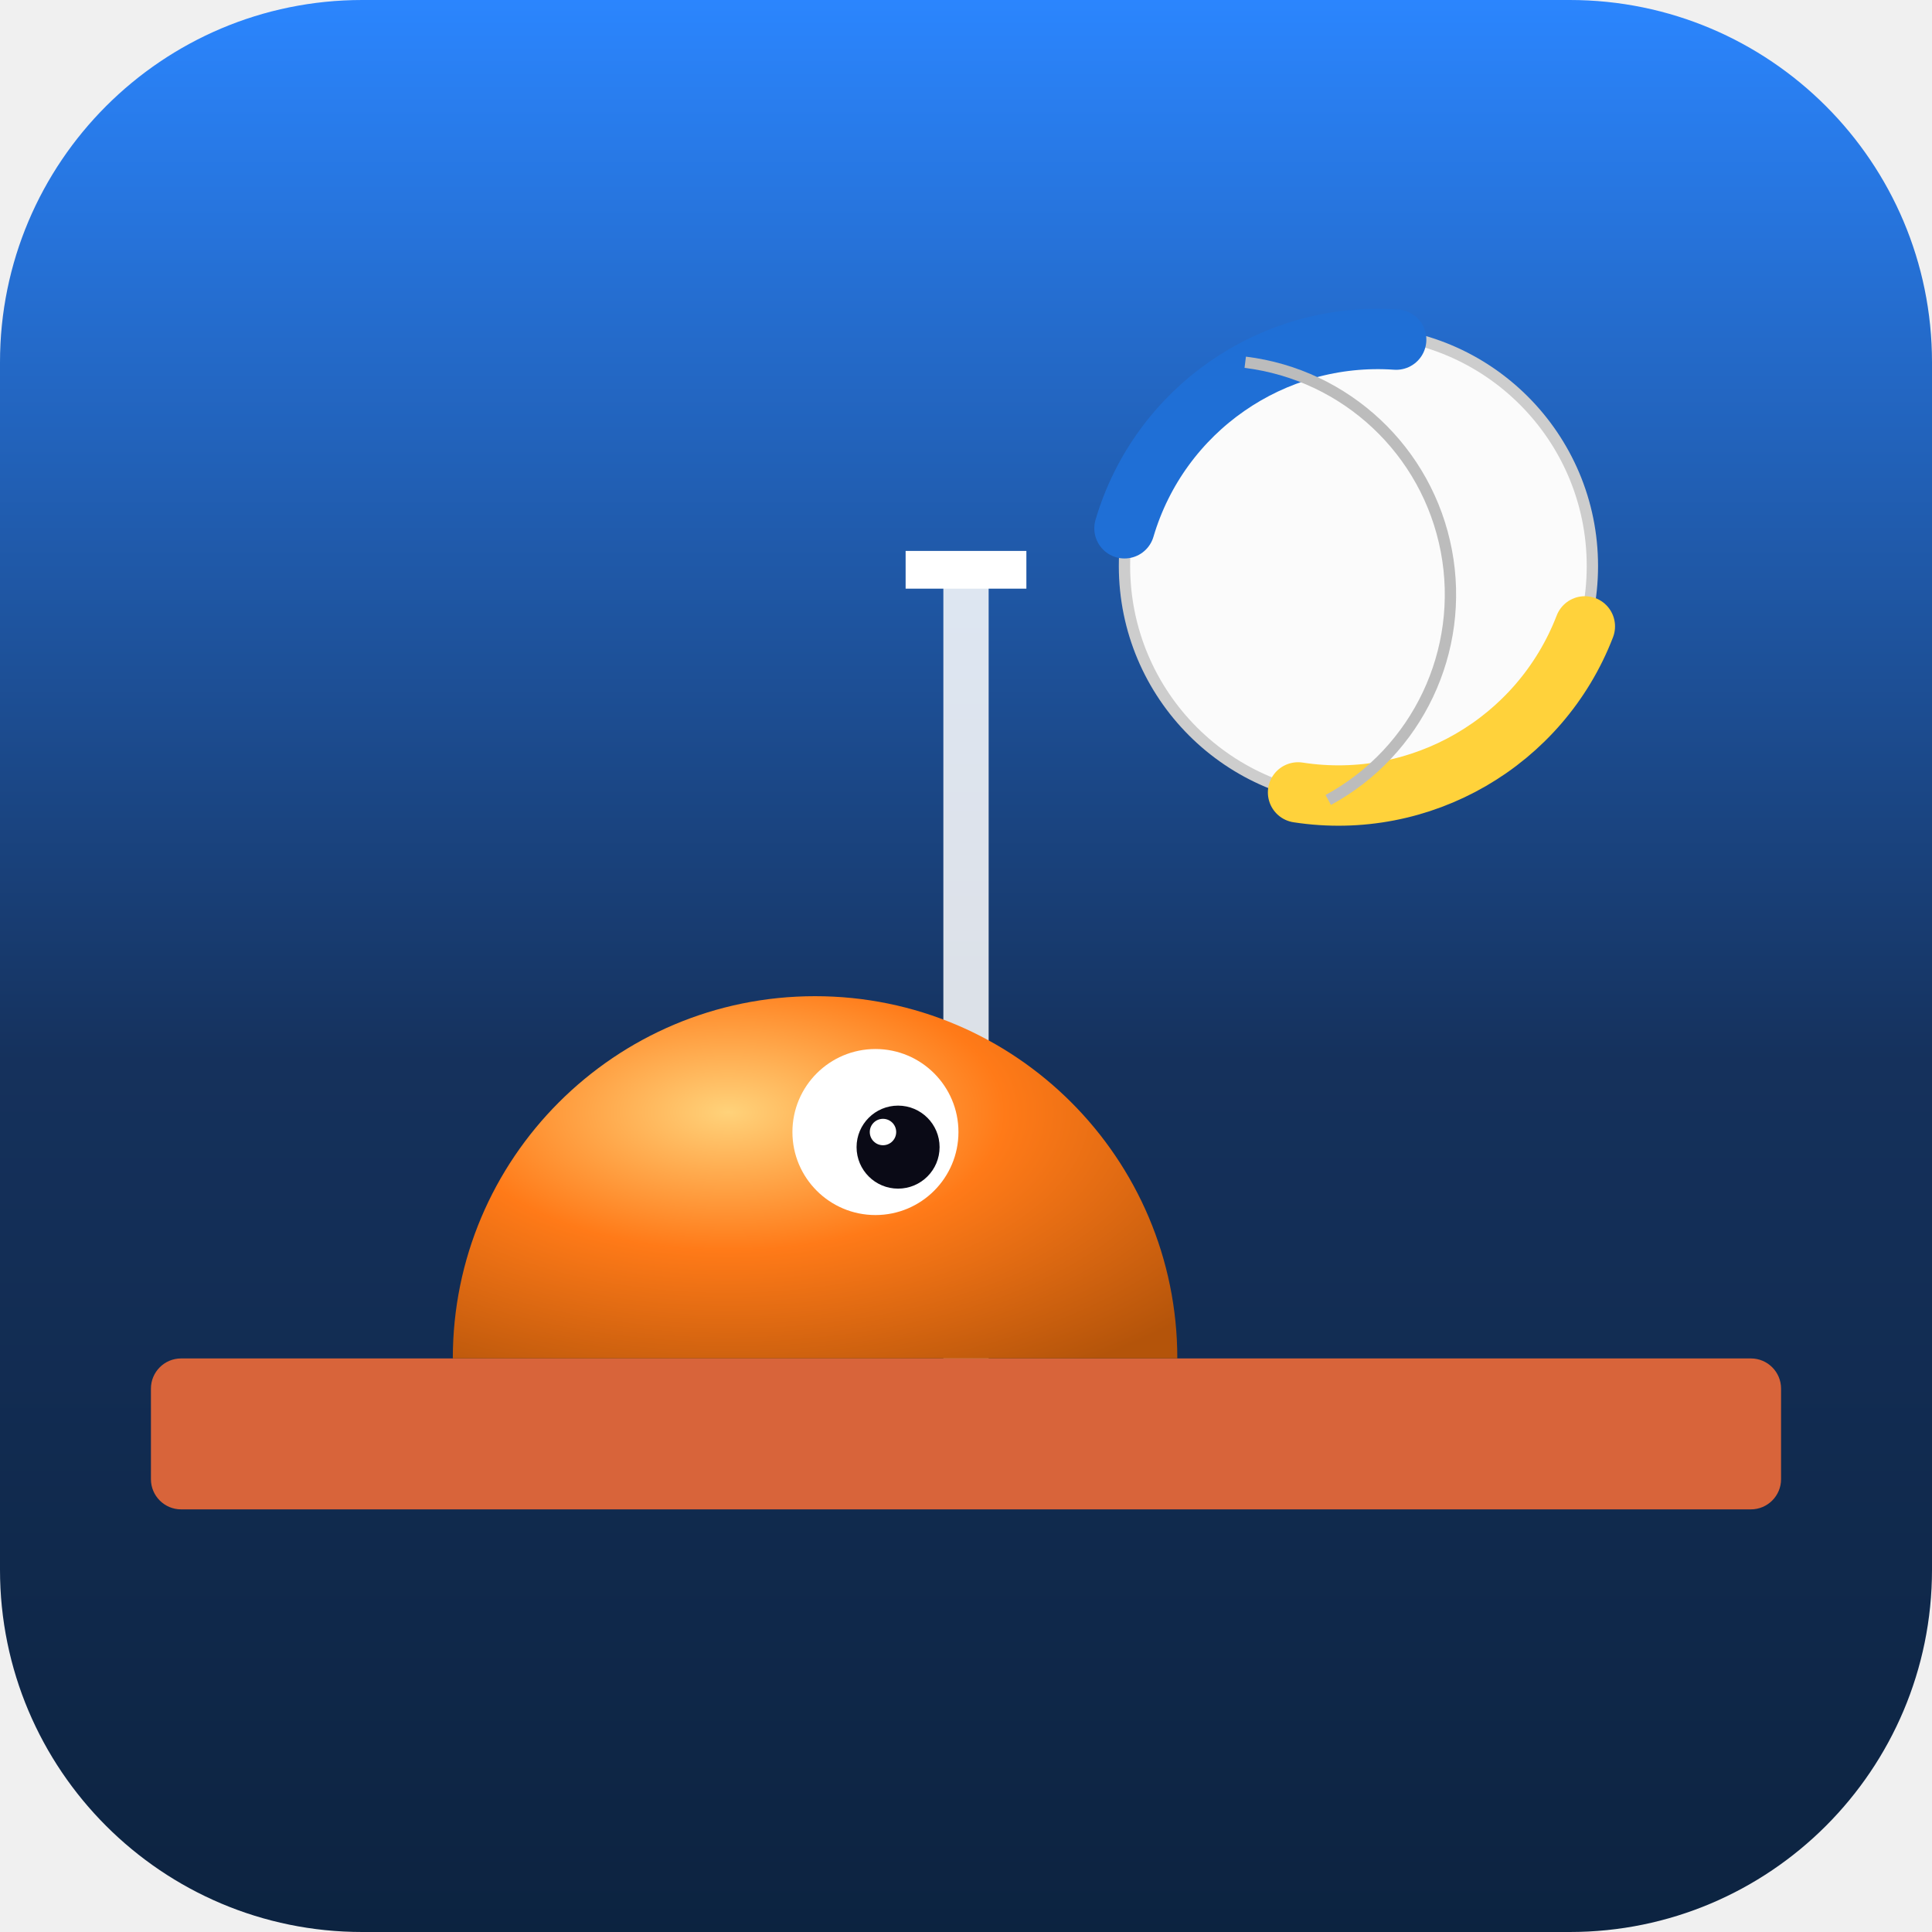
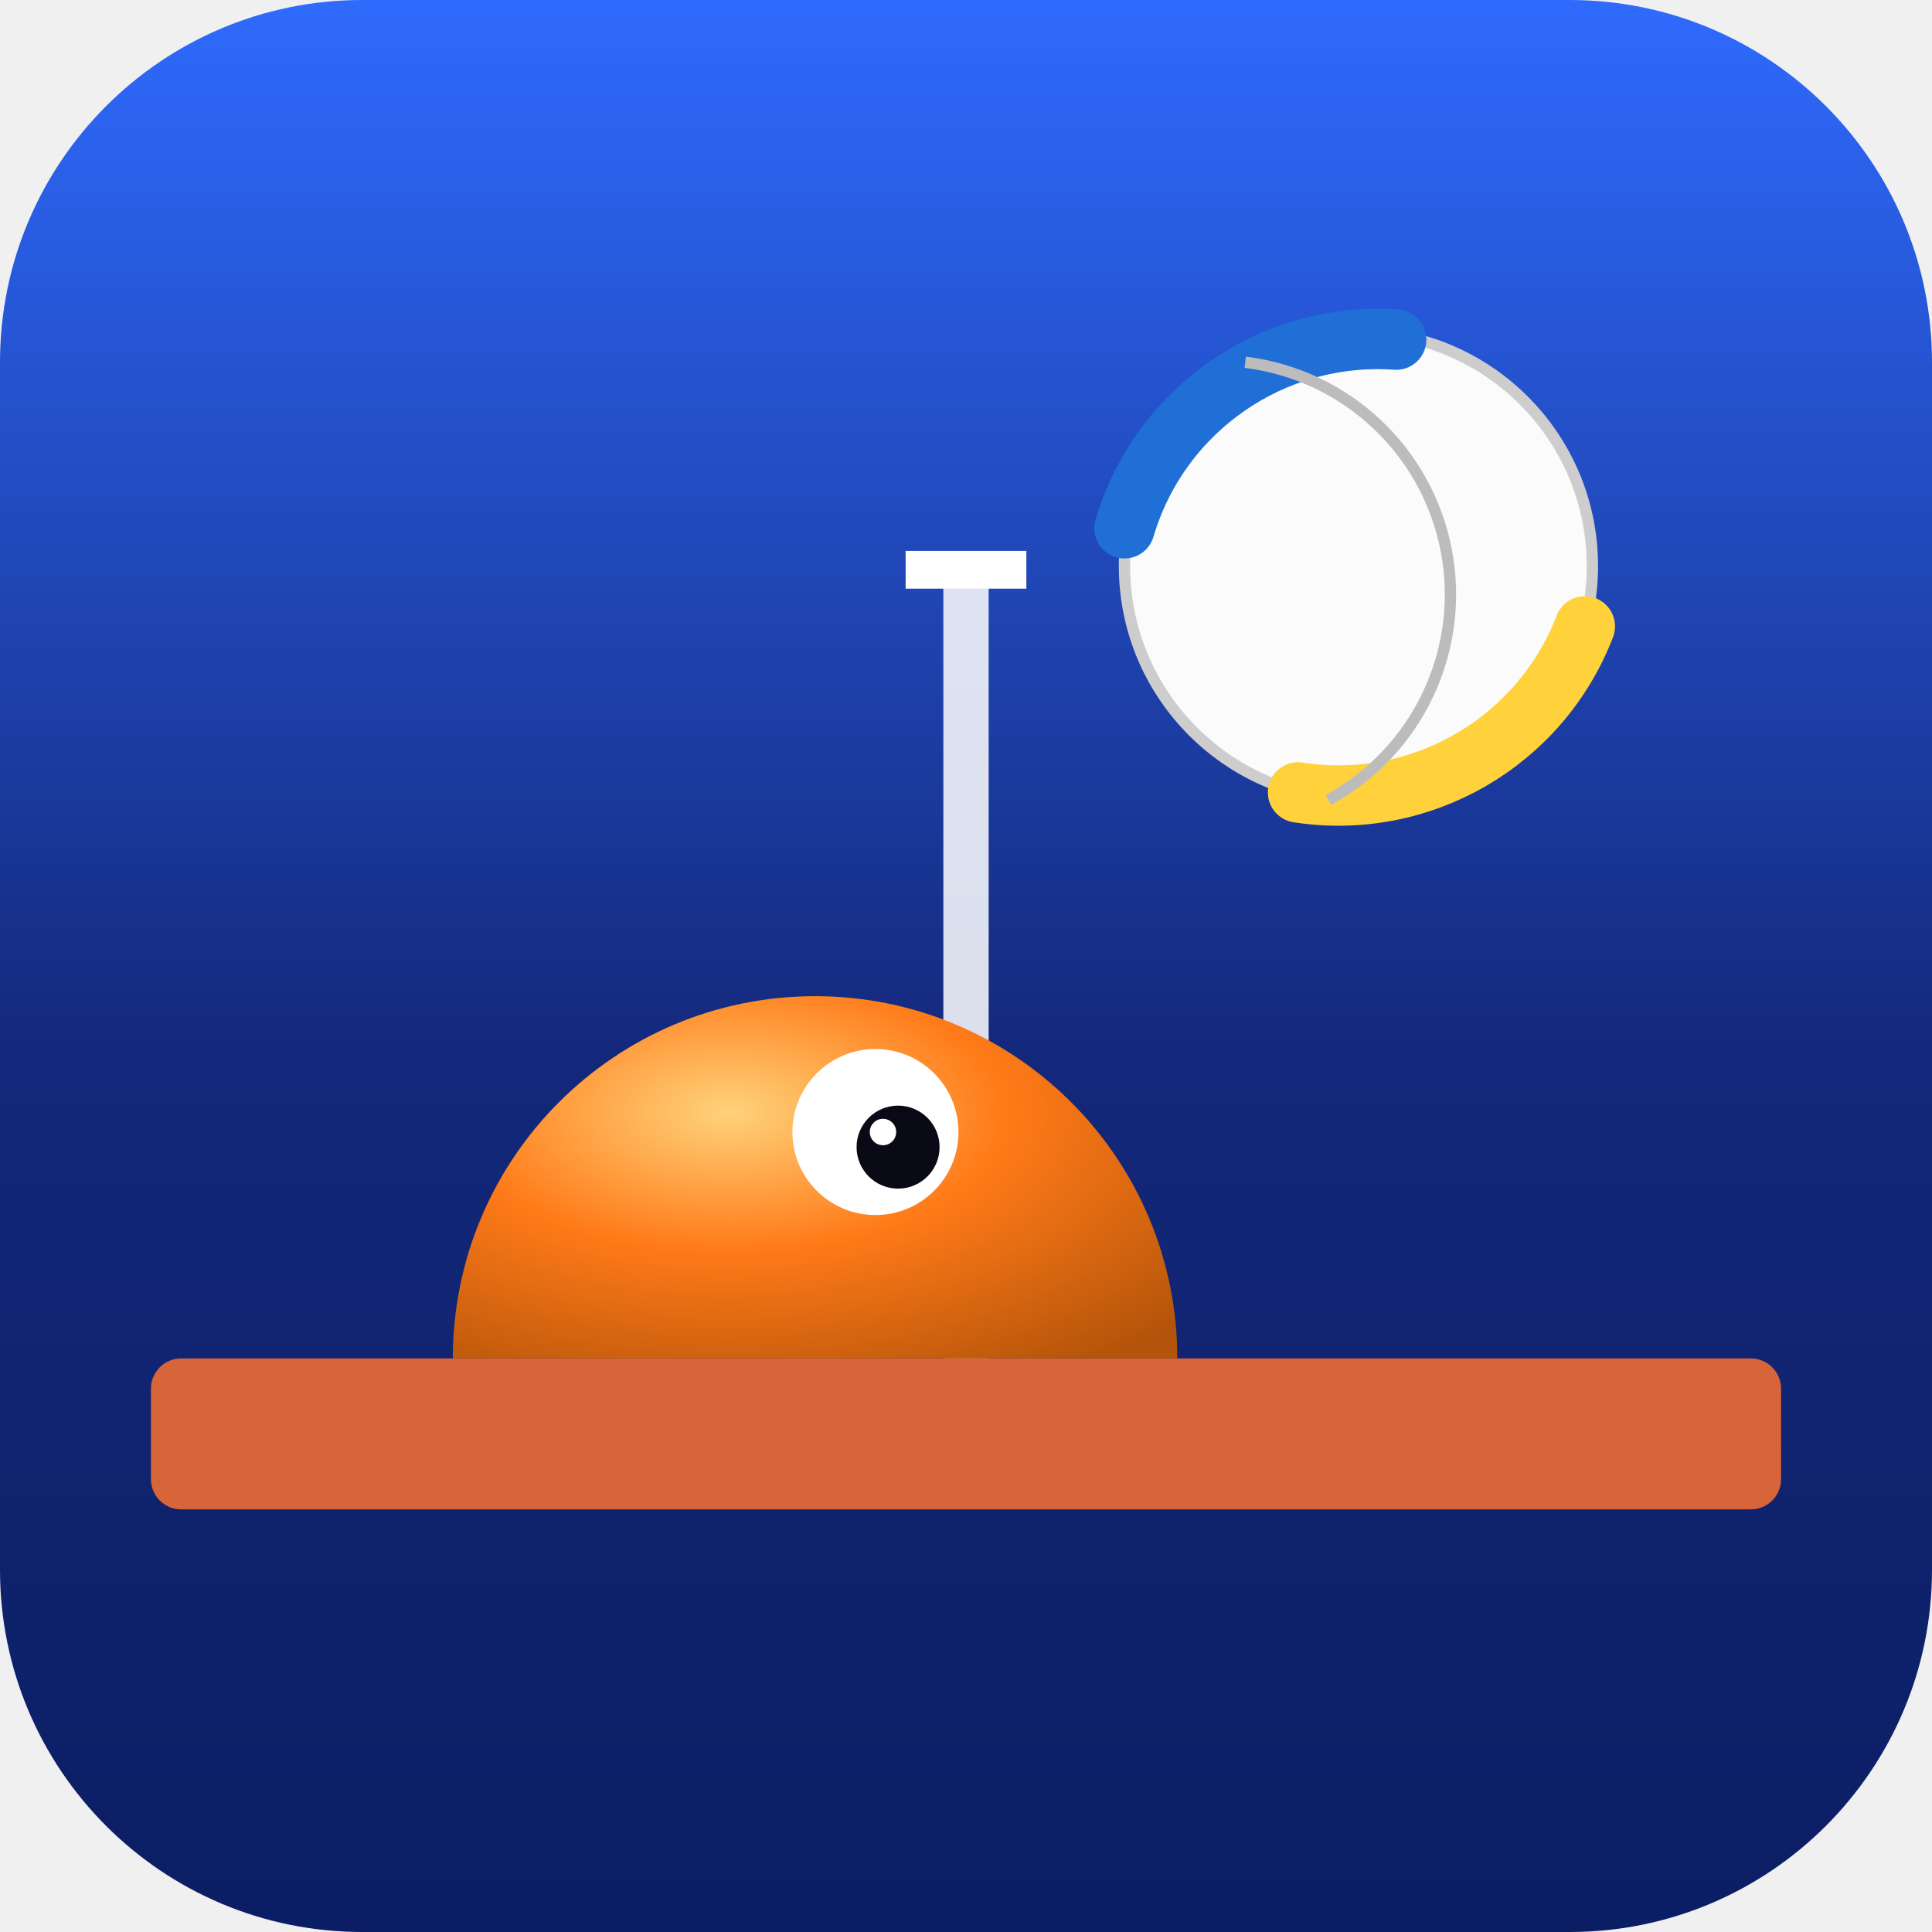
<svg xmlns="http://www.w3.org/2000/svg" width="512" height="512" viewBox="0 0 512 512">
  <defs>
    <linearGradient id="bg" x1="0" y1="0" x2="0" y2="1">
-       <stop offset="0" stop-color="#2b86ff" />
-       <stop offset="0.55" stop-color="#15315c" />
-       <stop offset="1" stop-color="#0c2340" />
+       <stop offset="0" stop-color="#2f6bff" />
+       <stop offset="0.55" stop-color="#13287a" />
+       <stop offset="1" stop-color="#0b1d63" />
    </linearGradient>
    <radialGradient id="slime" cx="0.38" cy="0.32" r="0.85">
      <stop offset="0" stop-color="#ffd27a" />
      <stop offset="0.45" stop-color="#ff7a18" />
      <stop offset="1" stop-color="#b4540a" />
    </radialGradient>
  </defs>
  <rect width="512" height="512" rx="96" fill="url(#bg)" />
  <rect x="250" y="150" width="12" height="210" fill="#ffffff" opacity="0.85" />
  <rect x="240" y="146" width="32" height="10" fill="#ffffff" />
  <rect x="40" y="360" width="432" height="40" rx="8" fill="#d8643a" />
  <path d="M120 360 a96 96 0 0 1 192 0 Z" fill="url(#slime)" />
  <circle cx="232" cy="300" r="22" fill="#ffffff" />
  <circle cx="238" cy="304" r="11" fill="#0a0a16" />
  <circle cx="234" cy="300" r="3.5" fill="#ffffff" />
  <g transform="translate(360,150)">
    <circle r="62" fill="#fbfbfb" stroke="#cdcdcd" stroke-width="3" />
    <path d="M-62 -10 A70 70 0 0 1 10 -60" fill="none" stroke="#1f6fd6" stroke-width="16" stroke-linecap="round" />
    <path d="M60 16 A70 70 0 0 1 -16 60" fill="none" stroke="#ffd23b" stroke-width="16" stroke-linecap="round" />
    <path d="M-30 -54 A62 62 0 0 1 -8 62" fill="none" stroke="#bcbcbc" stroke-width="3" />
  </g>
</svg>
